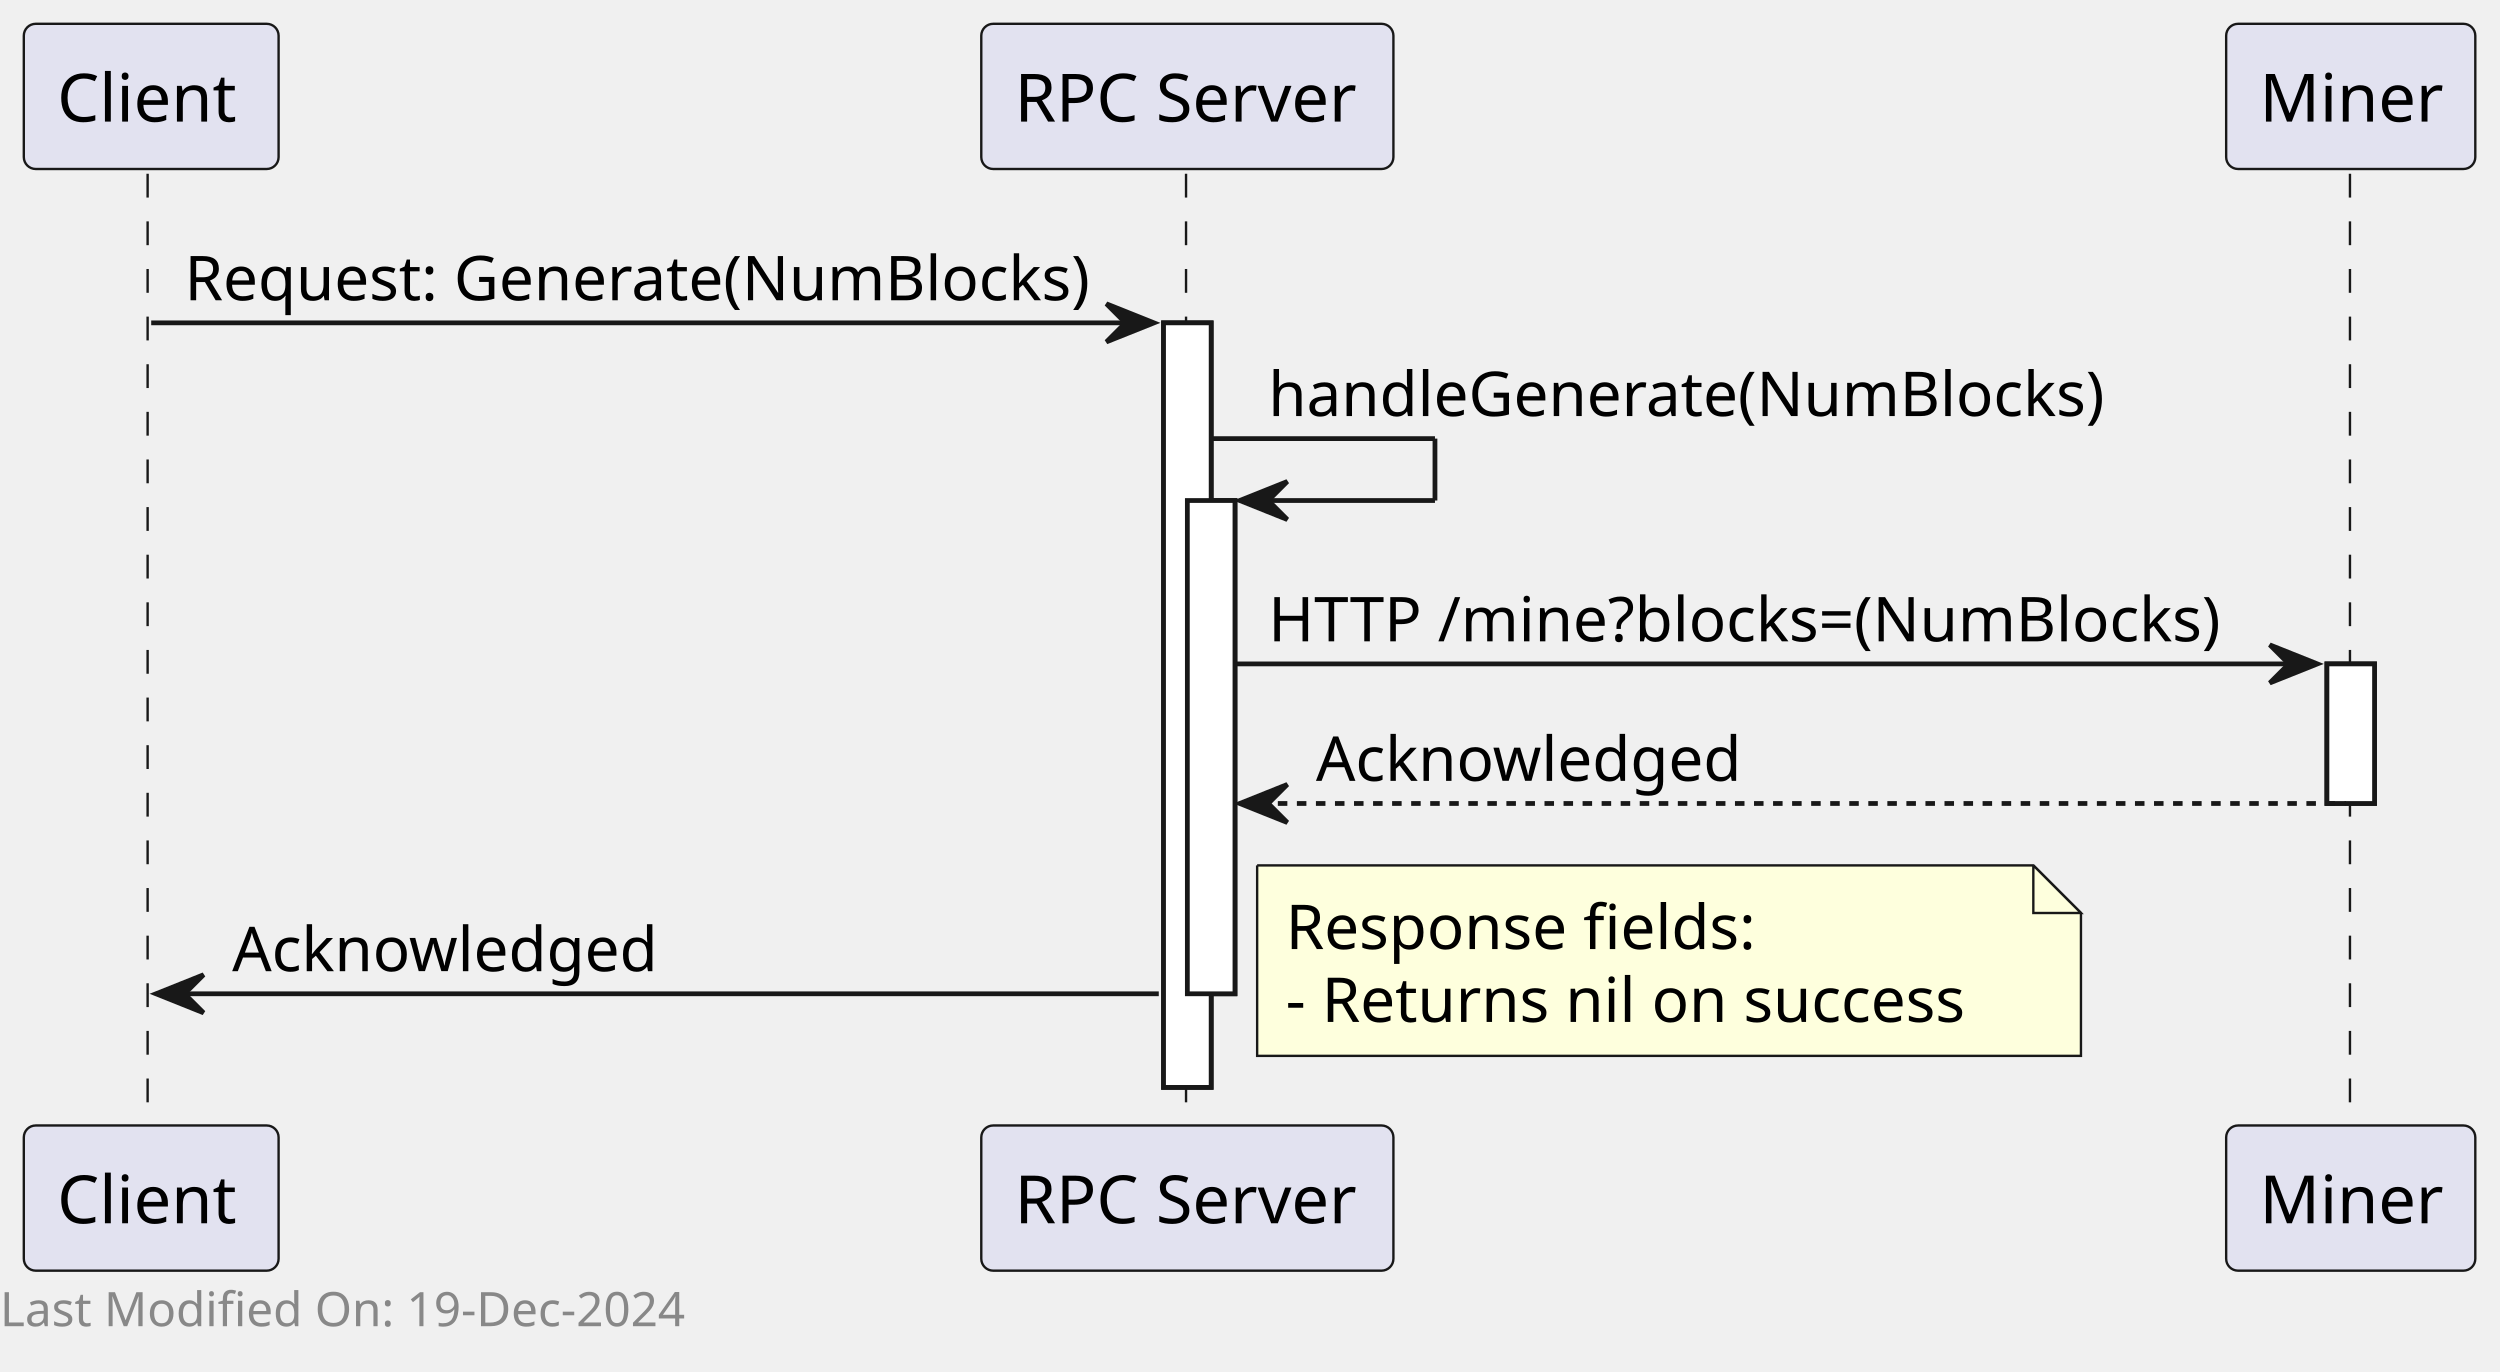
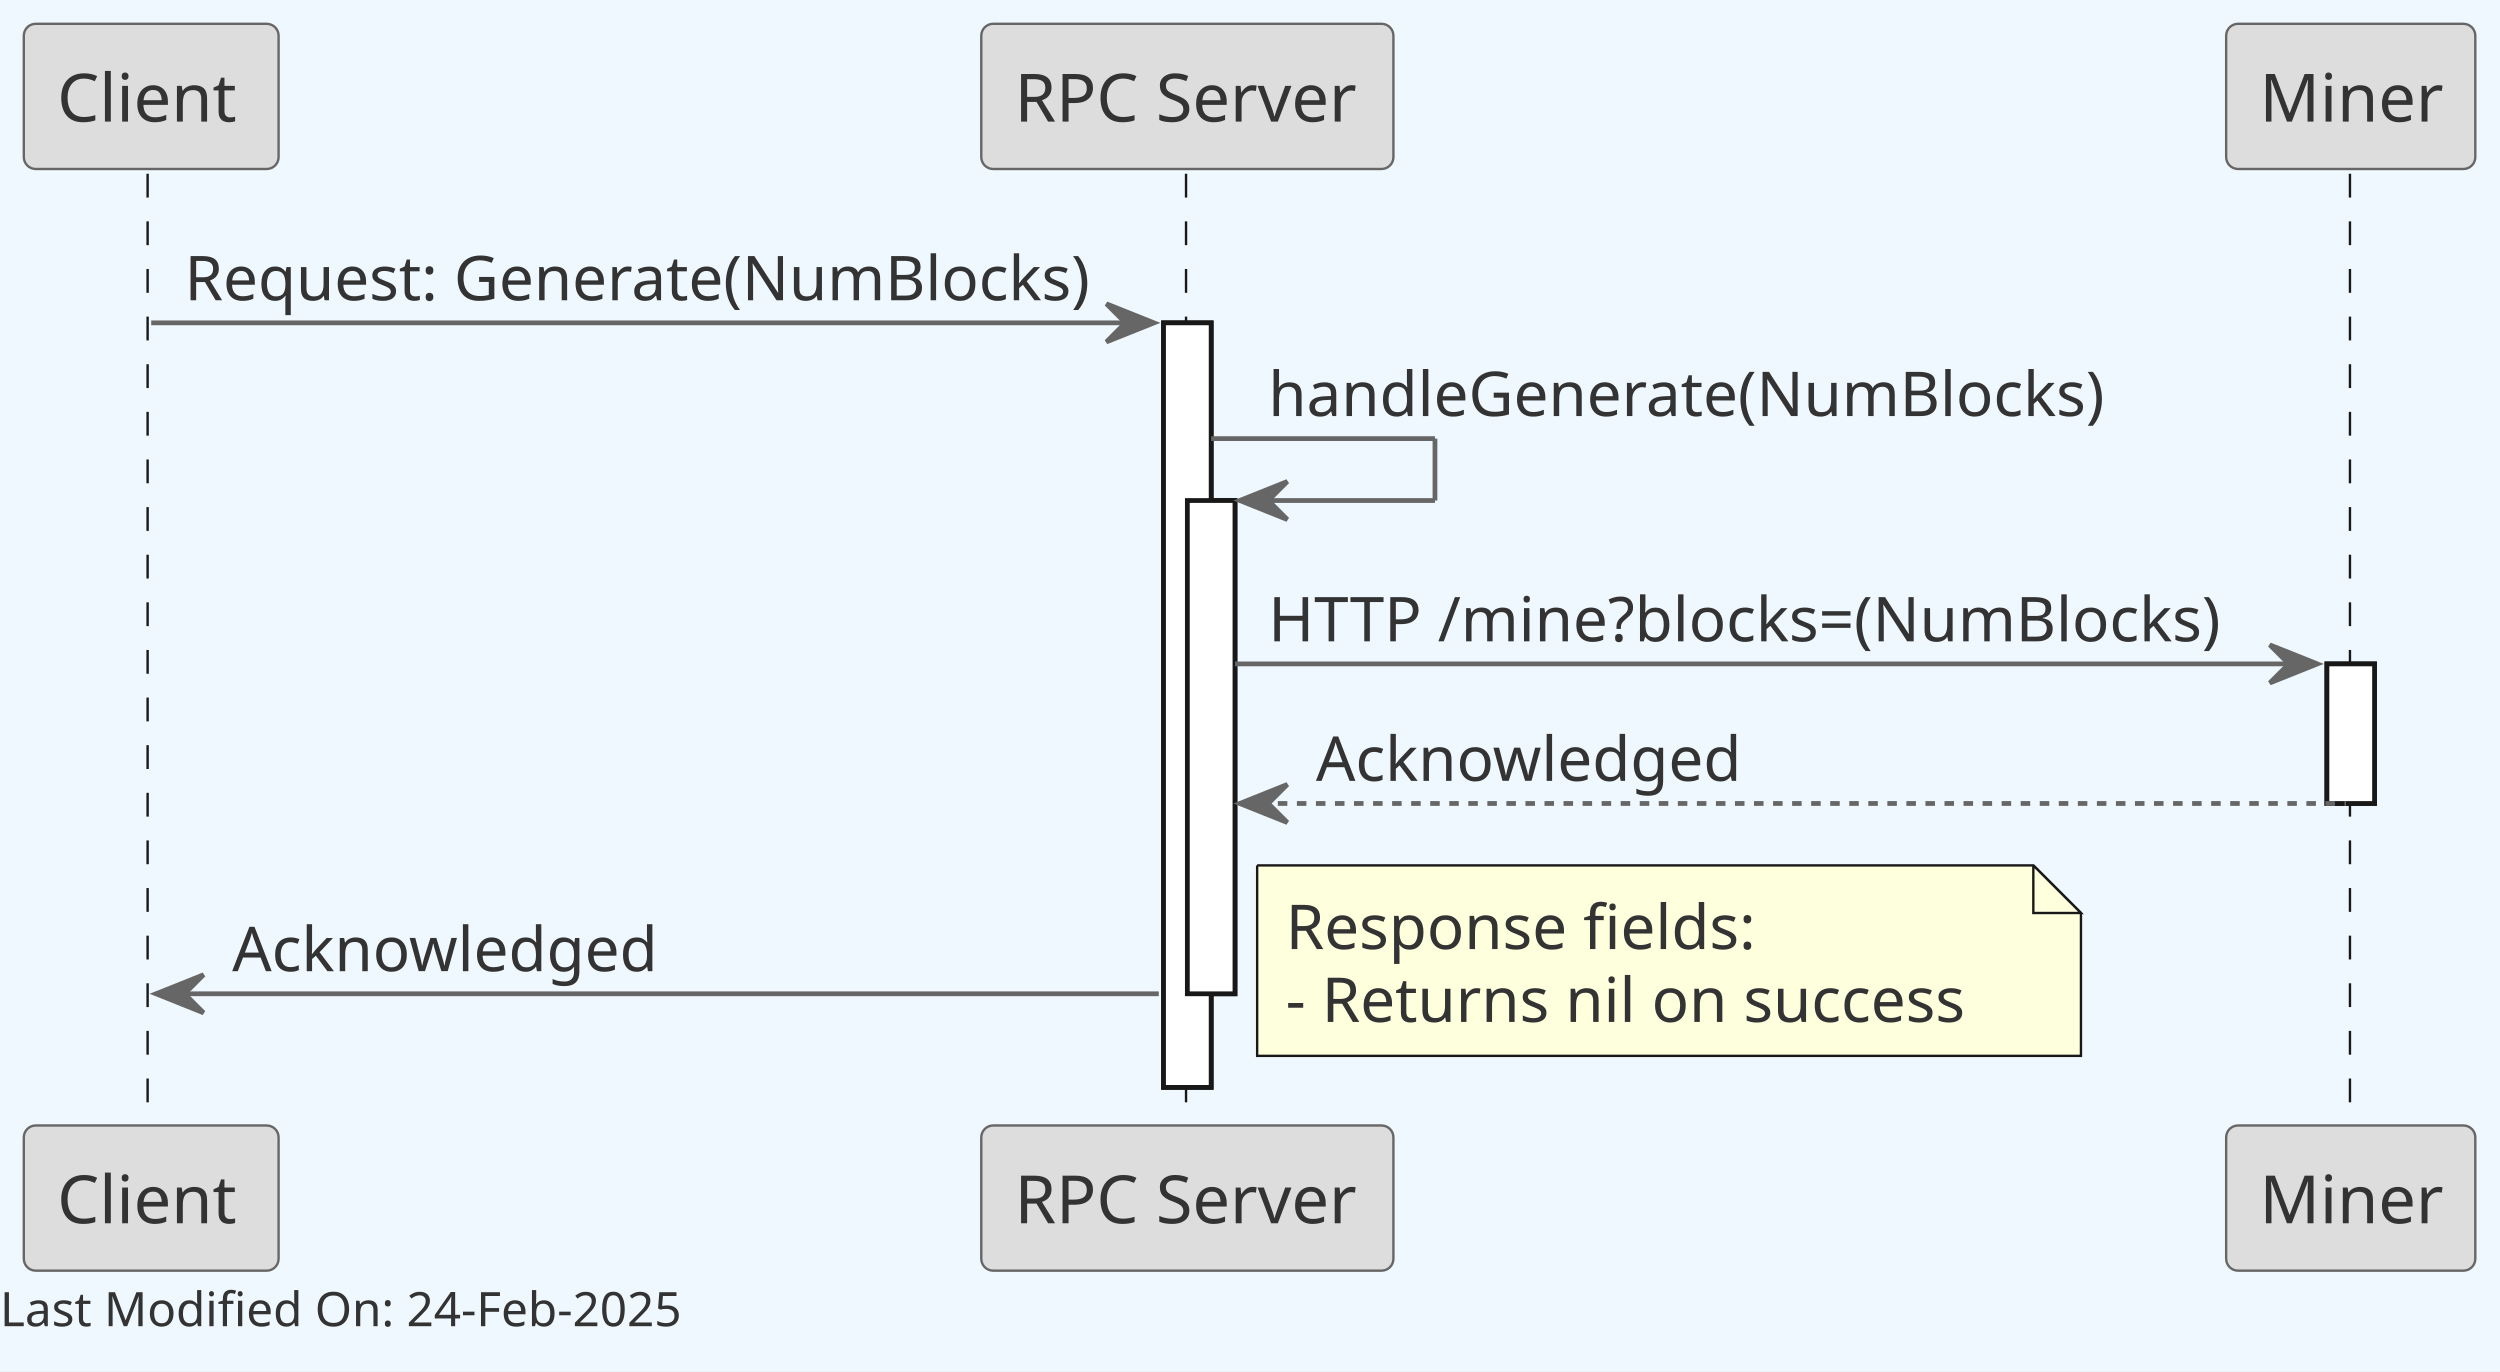
- <svg xmlns="http://www.w3.org/2000/svg" contentStyleType="text/css" height="288px" preserveAspectRatio="none" style="width:525px;height:288px;background:#FFFFFF;" version="1.1" viewBox="0 0 525 288" width="525px" zoomAndPan="magnify">
+ <svg xmlns="http://www.w3.org/2000/svg" contentStyleType="text/css" height="288px" preserveAspectRatio="none" style="width:525px;height:288px;background:#F0F8FF;" version="1.1" viewBox="0 0 525 288" width="525px" zoomAndPan="magnify">
  <defs />
  <g>
+     <rect fill="#F0F8FF" height="288" style="stroke:none;stroke-width:1.0;" width="525" x="0" y="0" />
    <rect fill="#FFFFFF" height="160.553" style="stroke:#181818;stroke-width:1.0;" width="10" x="244.343" y="67.799" />
    <rect fill="#FFFFFF" height="103.587" style="stroke:#181818;stroke-width:1.0;" width="10" x="249.343" y="105.109" />
    <rect fill="#FFFFFF" height="29.311" style="stroke:#181818;stroke-width:1.0;" width="10" x="488.654" y="139.42" />
    <line style="stroke:#181818;stroke-width:0.5;stroke-dasharray:5.0,5.0;" x1="31" x2="31" y1="36.488" y2="237.352" />
    <line style="stroke:#181818;stroke-width:0.5;stroke-dasharray:5.0,5.0;" x1="249.068" x2="249.068" y1="36.488" y2="237.352" />
    <line style="stroke:#181818;stroke-width:0.5;stroke-dasharray:5.0,5.0;" x1="493.493" x2="493.493" y1="36.488" y2="237.352" />
-     <rect fill="#E2E2F0" height="30.488" rx="2.5" ry="2.5" style="stroke:#181818;stroke-width:0.5;" width="53.505" x="5" y="5" />
-     <text fill="#000000" font-family="sans-serif" font-size="14" lengthAdjust="spacing" textLength="39.505" x="12" y="25.535">Client</text>
-     <rect fill="#E2E2F0" height="30.488" rx="2.5" ry="2.5" style="stroke:#181818;stroke-width:0.5;" width="53.505" x="5" y="236.352" />
-     <text fill="#000000" font-family="sans-serif" font-size="14" lengthAdjust="spacing" textLength="39.505" x="12" y="256.887">Client</text>
-     <rect fill="#E2E2F0" height="30.488" rx="2.5" ry="2.5" style="stroke:#181818;stroke-width:0.5;" width="86.55" x="206.068" y="5" />
-     <text fill="#000000" font-family="sans-serif" font-size="14" lengthAdjust="spacing" textLength="72.55" x="213.068" y="25.535">RPC Server</text>
-     <rect fill="#E2E2F0" height="30.488" rx="2.5" ry="2.5" style="stroke:#181818;stroke-width:0.5;" width="86.55" x="206.068" y="236.352" />
-     <text fill="#000000" font-family="sans-serif" font-size="14" lengthAdjust="spacing" textLength="72.55" x="213.068" y="256.887">RPC Server</text>
-     <rect fill="#E2E2F0" height="30.488" rx="2.5" ry="2.5" style="stroke:#181818;stroke-width:0.5;" width="52.322" x="467.493" y="5" />
-     <text fill="#000000" font-family="sans-serif" font-size="14" lengthAdjust="spacing" textLength="38.322" x="474.493" y="25.535">Miner</text>
-     <rect fill="#E2E2F0" height="30.488" rx="2.5" ry="2.5" style="stroke:#181818;stroke-width:0.5;" width="52.322" x="467.493" y="236.352" />
-     <text fill="#000000" font-family="sans-serif" font-size="14" lengthAdjust="spacing" textLength="38.322" x="474.493" y="256.887">Miner</text>
+     <rect fill="#DDDDDD" height="30.488" rx="2.5" ry="2.5" style="stroke:#666666;stroke-width:0.5;" width="53.505" x="5" y="5" />
+     <text fill="#333333" font-family="sans-serif" font-size="14" lengthAdjust="spacing" textLength="39.505" x="12" y="25.535">Client</text>
+     <rect fill="#DDDDDD" height="30.488" rx="2.5" ry="2.5" style="stroke:#666666;stroke-width:0.5;" width="53.505" x="5" y="236.352" />
+     <text fill="#333333" font-family="sans-serif" font-size="14" lengthAdjust="spacing" textLength="39.505" x="12" y="256.887">Client</text>
+     <rect fill="#DDDDDD" height="30.488" rx="2.5" ry="2.5" style="stroke:#666666;stroke-width:0.5;" width="86.55" x="206.068" y="5" />
+     <text fill="#333333" font-family="sans-serif" font-size="14" lengthAdjust="spacing" textLength="72.55" x="213.068" y="25.535">RPC Server</text>
+     <rect fill="#DDDDDD" height="30.488" rx="2.5" ry="2.5" style="stroke:#666666;stroke-width:0.5;" width="86.55" x="206.068" y="236.352" />
+     <text fill="#333333" font-family="sans-serif" font-size="14" lengthAdjust="spacing" textLength="72.55" x="213.068" y="256.887">RPC Server</text>
+     <rect fill="#DDDDDD" height="30.488" rx="2.5" ry="2.5" style="stroke:#666666;stroke-width:0.5;" width="52.322" x="467.493" y="5" />
+     <text fill="#333333" font-family="sans-serif" font-size="14" lengthAdjust="spacing" textLength="38.322" x="474.493" y="25.535">Miner</text>
+     <rect fill="#DDDDDD" height="30.488" rx="2.5" ry="2.5" style="stroke:#666666;stroke-width:0.5;" width="52.322" x="467.493" y="236.352" />
+     <text fill="#333333" font-family="sans-serif" font-size="14" lengthAdjust="spacing" textLength="38.322" x="474.493" y="256.887">Miner</text>
    <rect fill="#FFFFFF" height="160.553" style="stroke:#181818;stroke-width:1.0;" width="10" x="244.343" y="67.799" />
    <rect fill="#FFFFFF" height="103.587" style="stroke:#181818;stroke-width:1.0;" width="10" x="249.343" y="105.109" />
    <rect fill="#FFFFFF" height="29.311" style="stroke:#181818;stroke-width:1.0;" width="10" x="488.654" y="139.42" />
-     <polygon fill="#181818" points="232.343,63.799,242.343,67.799,232.343,71.799,236.343,67.799" style="stroke:#181818;stroke-width:1.0;" />
-     <line style="stroke:#181818;stroke-width:1.0;" x1="31.752" x2="238.343" y1="67.799" y2="67.799" />
-     <text fill="#000000" font-family="sans-serif" font-size="13" lengthAdjust="spacing" textLength="193.591" x="38.752" y="63.057">Request: Generate(NumBlocks)</text>
-     <line style="stroke:#181818;stroke-width:1.0;" x1="254.343" x2="301.343" y1="92.109" y2="92.109" />
-     <line style="stroke:#181818;stroke-width:1.0;" x1="301.343" x2="301.343" y1="92.109" y2="105.109" />
-     <line style="stroke:#181818;stroke-width:1.0;" x1="260.343" x2="301.343" y1="105.109" y2="105.109" />
-     <polygon fill="#181818" points="270.343,101.109,260.343,105.109,270.343,109.109,266.343,105.109" style="stroke:#181818;stroke-width:1.0;" />
-     <text fill="#000000" font-family="sans-serif" font-size="13" lengthAdjust="spacing" textLength="177.417" x="266.343" y="87.367">handleGenerate(NumBlocks)</text>
-     <polygon fill="#181818" points="476.654,135.42,486.654,139.42,476.654,143.42,480.654,139.42" style="stroke:#181818;stroke-width:1.0;" />
-     <line style="stroke:#181818;stroke-width:1.0;" x1="259.343" x2="482.654" y1="139.42" y2="139.42" />
-     <text fill="#000000" font-family="sans-serif" font-size="13" lengthAdjust="spacing" textLength="210.31" x="266.343" y="134.678">HTTP /mine?blocks=(NumBlocks)</text>
-     <polygon fill="#181818" points="270.343,164.731,260.343,168.731,270.343,172.731,266.343,168.731" style="stroke:#181818;stroke-width:1.0;" />
-     <line style="stroke:#181818;stroke-width:1.0;stroke-dasharray:2.0,2.0;" x1="264.343" x2="492.654" y1="168.731" y2="168.731" />
-     <text fill="#000000" font-family="sans-serif" font-size="13" lengthAdjust="spacing" textLength="92.009" x="276.343" y="163.988">Acknowledged</text>
-     <polygon fill="#181818" points="42.752,204.696,32.752,208.696,42.752,212.696,38.752,208.696" style="stroke:#181818;stroke-width:1.0;" />
-     <line style="stroke:#181818;stroke-width:1.0;" x1="36.752" x2="243.343" y1="208.696" y2="208.696" />
-     <text fill="#000000" font-family="sans-serif" font-size="13" lengthAdjust="spacing" textLength="92.009" x="48.752" y="203.954">Acknowledged</text>
+     <polygon fill="#666666" points="232.343,63.799,242.343,67.799,232.343,71.799,236.343,67.799" style="stroke:#666666;stroke-width:1.0;" />
+     <line style="stroke:#666666;stroke-width:1.0;" x1="31.752" x2="238.343" y1="67.799" y2="67.799" />
+     <text fill="#333333" font-family="sans-serif" font-size="13" lengthAdjust="spacing" textLength="193.591" x="38.752" y="63.057">Request: Generate(NumBlocks)</text>
+     <line style="stroke:#666666;stroke-width:1.0;" x1="254.343" x2="301.343" y1="92.109" y2="92.109" />
+     <line style="stroke:#666666;stroke-width:1.0;" x1="301.343" x2="301.343" y1="92.109" y2="105.109" />
+     <line style="stroke:#666666;stroke-width:1.0;" x1="260.343" x2="301.343" y1="105.109" y2="105.109" />
+     <polygon fill="#666666" points="270.343,101.109,260.343,105.109,270.343,109.109,266.343,105.109" style="stroke:#666666;stroke-width:1.0;" />
+     <text fill="#333333" font-family="sans-serif" font-size="13" lengthAdjust="spacing" textLength="177.417" x="266.343" y="87.367">handleGenerate(NumBlocks)</text>
+     <polygon fill="#666666" points="476.654,135.42,486.654,139.42,476.654,143.42,480.654,139.42" style="stroke:#666666;stroke-width:1.0;" />
+     <line style="stroke:#666666;stroke-width:1.0;" x1="259.343" x2="482.654" y1="139.42" y2="139.42" />
+     <text fill="#333333" font-family="sans-serif" font-size="13" lengthAdjust="spacing" textLength="210.31" x="266.343" y="134.678">HTTP /mine?blocks=(NumBlocks)</text>
+     <polygon fill="#666666" points="270.343,164.731,260.343,168.731,270.343,172.731,266.343,168.731" style="stroke:#666666;stroke-width:1.0;" />
+     <line style="stroke:#666666;stroke-width:1.0;stroke-dasharray:2.0,2.0;" x1="264.343" x2="492.654" y1="168.731" y2="168.731" />
+     <text fill="#333333" font-family="sans-serif" font-size="13" lengthAdjust="spacing" textLength="92.009" x="276.343" y="163.988">Acknowledged</text>
+     <polygon fill="#666666" points="42.752,204.696,32.752,208.696,42.752,212.696,38.752,208.696" style="stroke:#666666;stroke-width:1.0;" />
+     <line style="stroke:#666666;stroke-width:1.0;" x1="36.752" x2="243.343" y1="208.696" y2="208.696" />
+     <text fill="#333333" font-family="sans-serif" font-size="13" lengthAdjust="spacing" textLength="92.009" x="48.752" y="203.954">Acknowledged</text>
    <path d="M264,181.731 L264,221.731 L437,221.731 L437,191.731 L427,181.731 L264,181.731 " fill="#FEFFDD" style="stroke:#181818;stroke-width:0.5;" />
    <path d="M427,181.731 L427,191.731 L437,191.731 L427,181.731 " fill="#FEFFDD" style="stroke:#181818;stroke-width:0.5;" />
-     <text fill="#000000" font-family="sans-serif" font-size="13" lengthAdjust="spacing" textLength="102.769" x="270" y="199.299">Response fields:</text>
-     <text fill="#000000" font-family="sans-serif" font-size="13" lengthAdjust="spacing" textLength="152.528" x="270" y="214.609">- Returns nil on success</text>
-     <text fill="#888888" font-family="sans-serif" font-size="10" lengthAdjust="spacing" textLength="156.392" x="0" y="278.508">Last Modified On: 19-Dec-2024</text>
+     <text fill="#333333" font-family="sans-serif" font-size="13" lengthAdjust="spacing" textLength="102.769" x="270" y="199.299">Response fields:</text>
+     <text fill="#333333" font-family="sans-serif" font-size="13" lengthAdjust="spacing" textLength="152.528" x="270" y="214.609">- Returns nil on success</text>
+     <text fill="#333333" font-family="sans-serif" font-size="10" lengthAdjust="spacing" textLength="155.435" x="0" y="278.508">Last Modified On: 24-Feb-2025</text>
  </g>
</svg>
